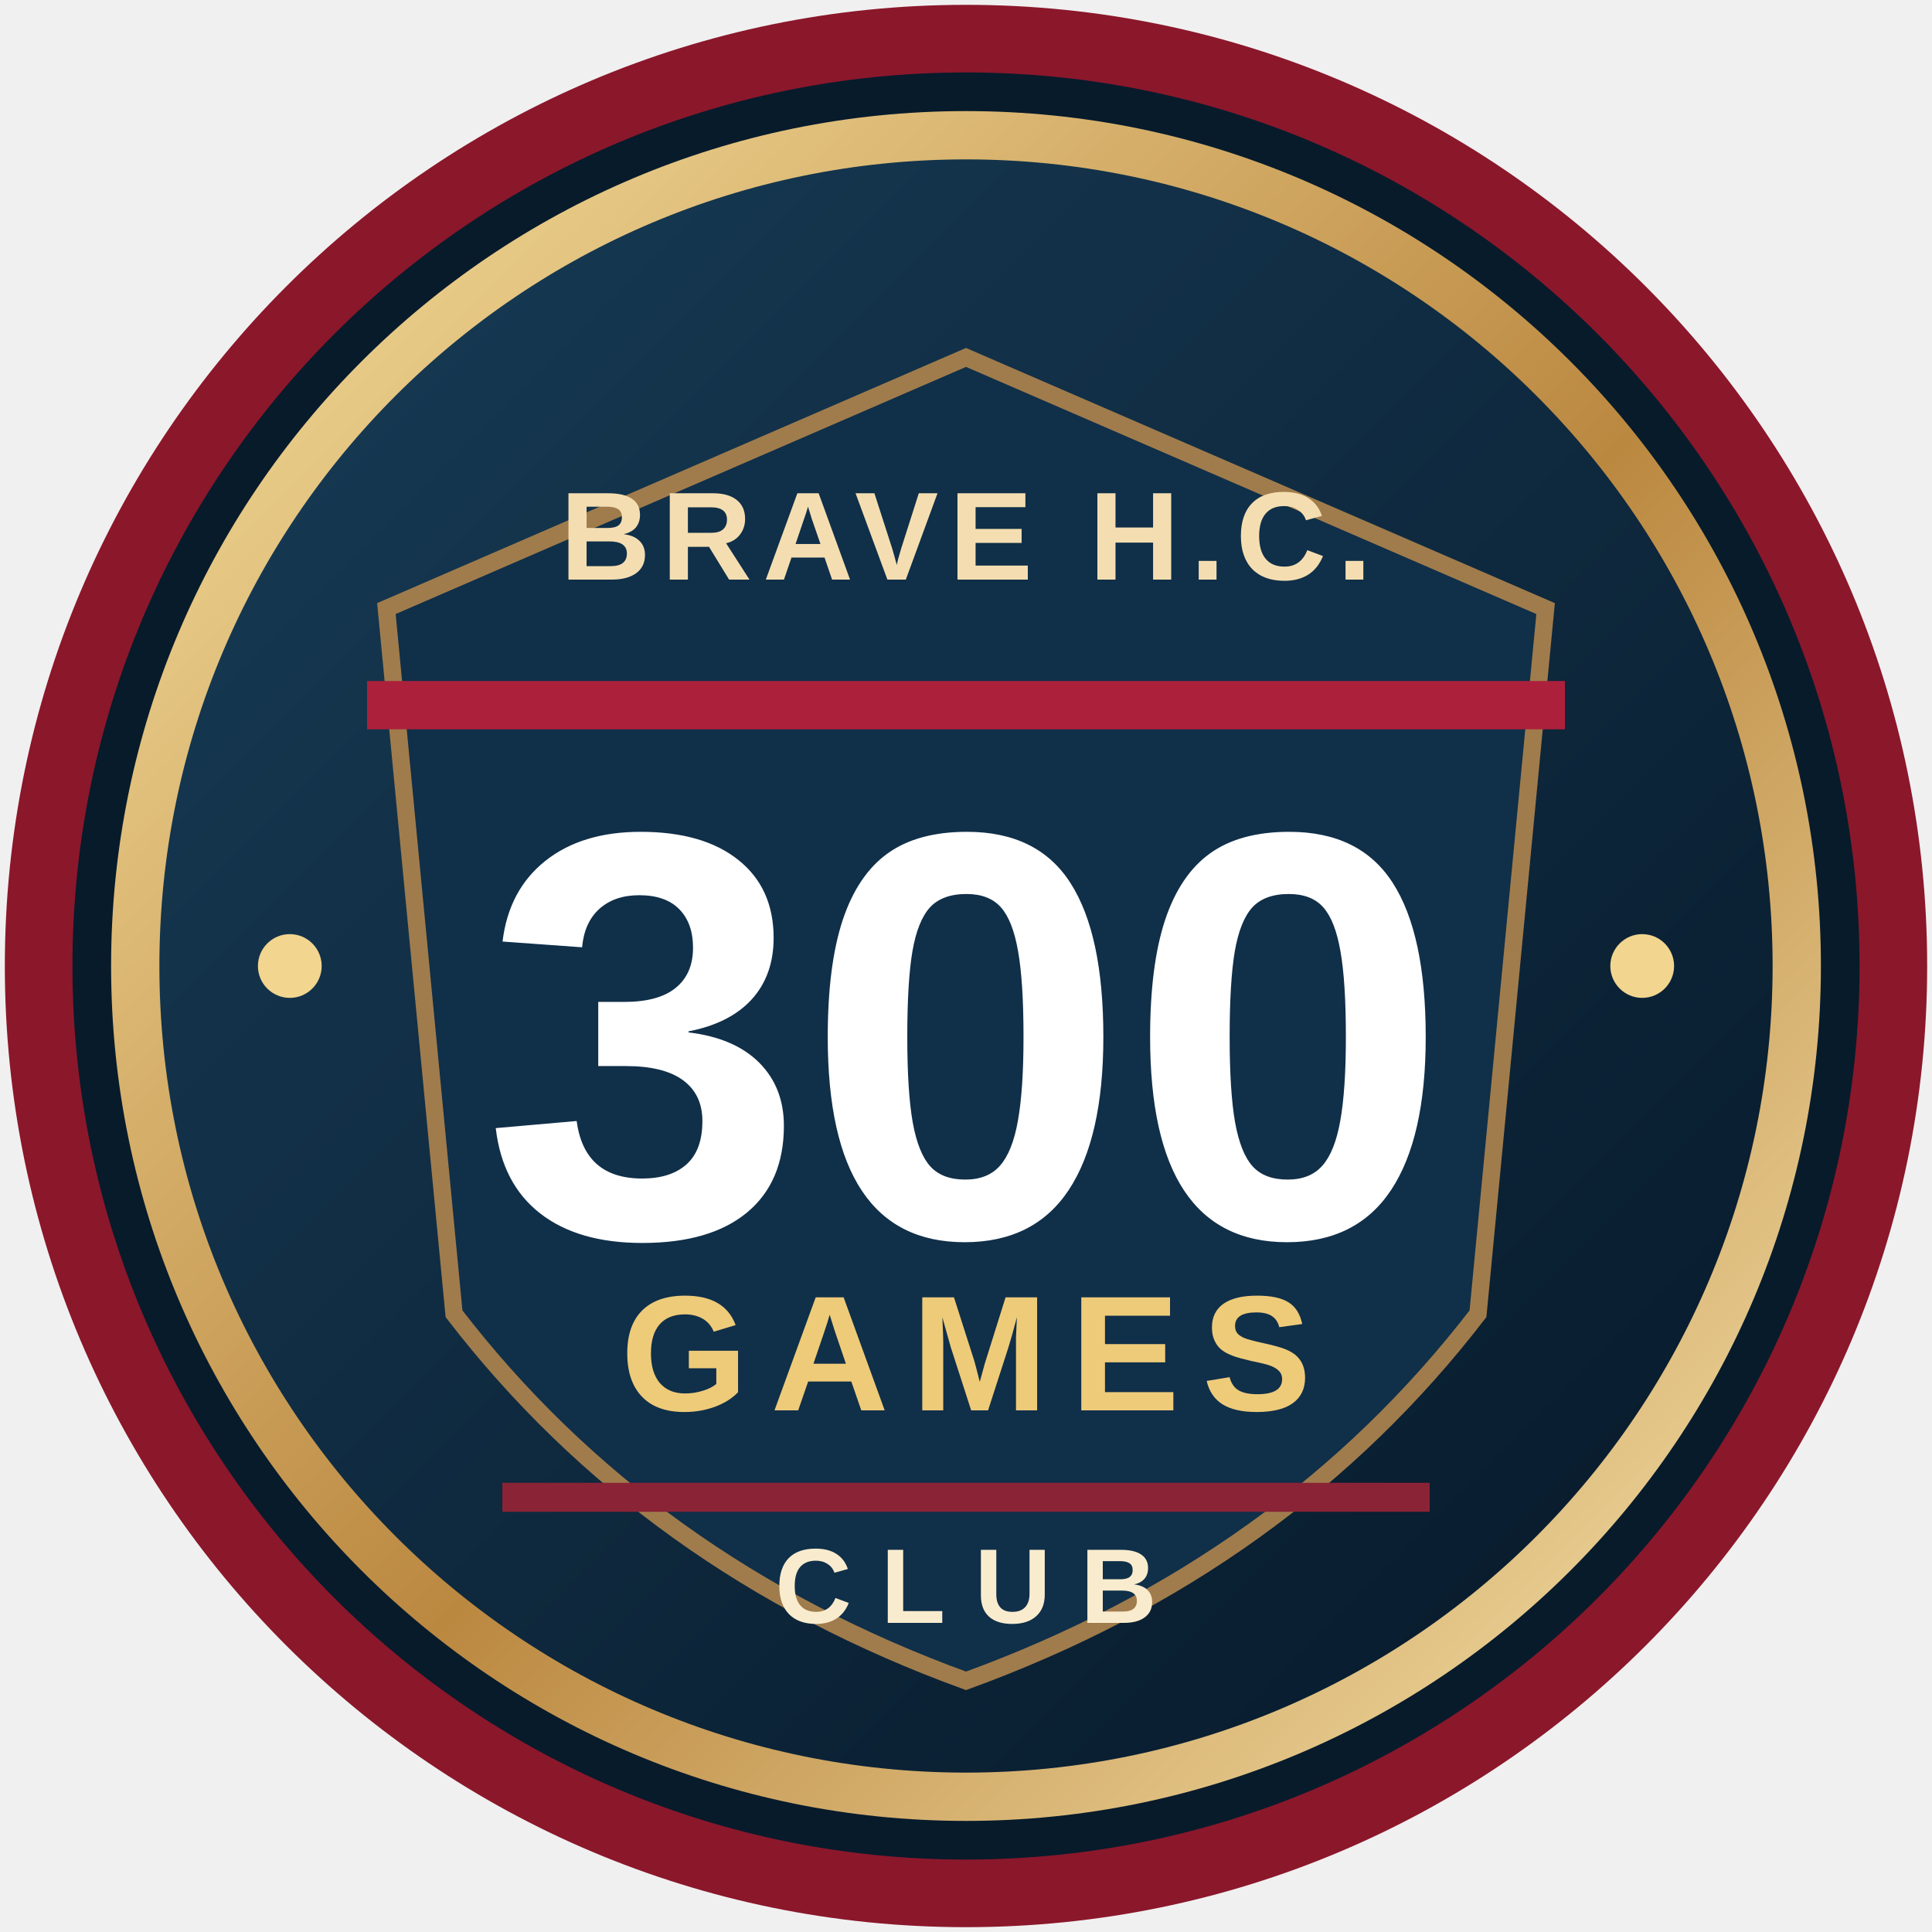
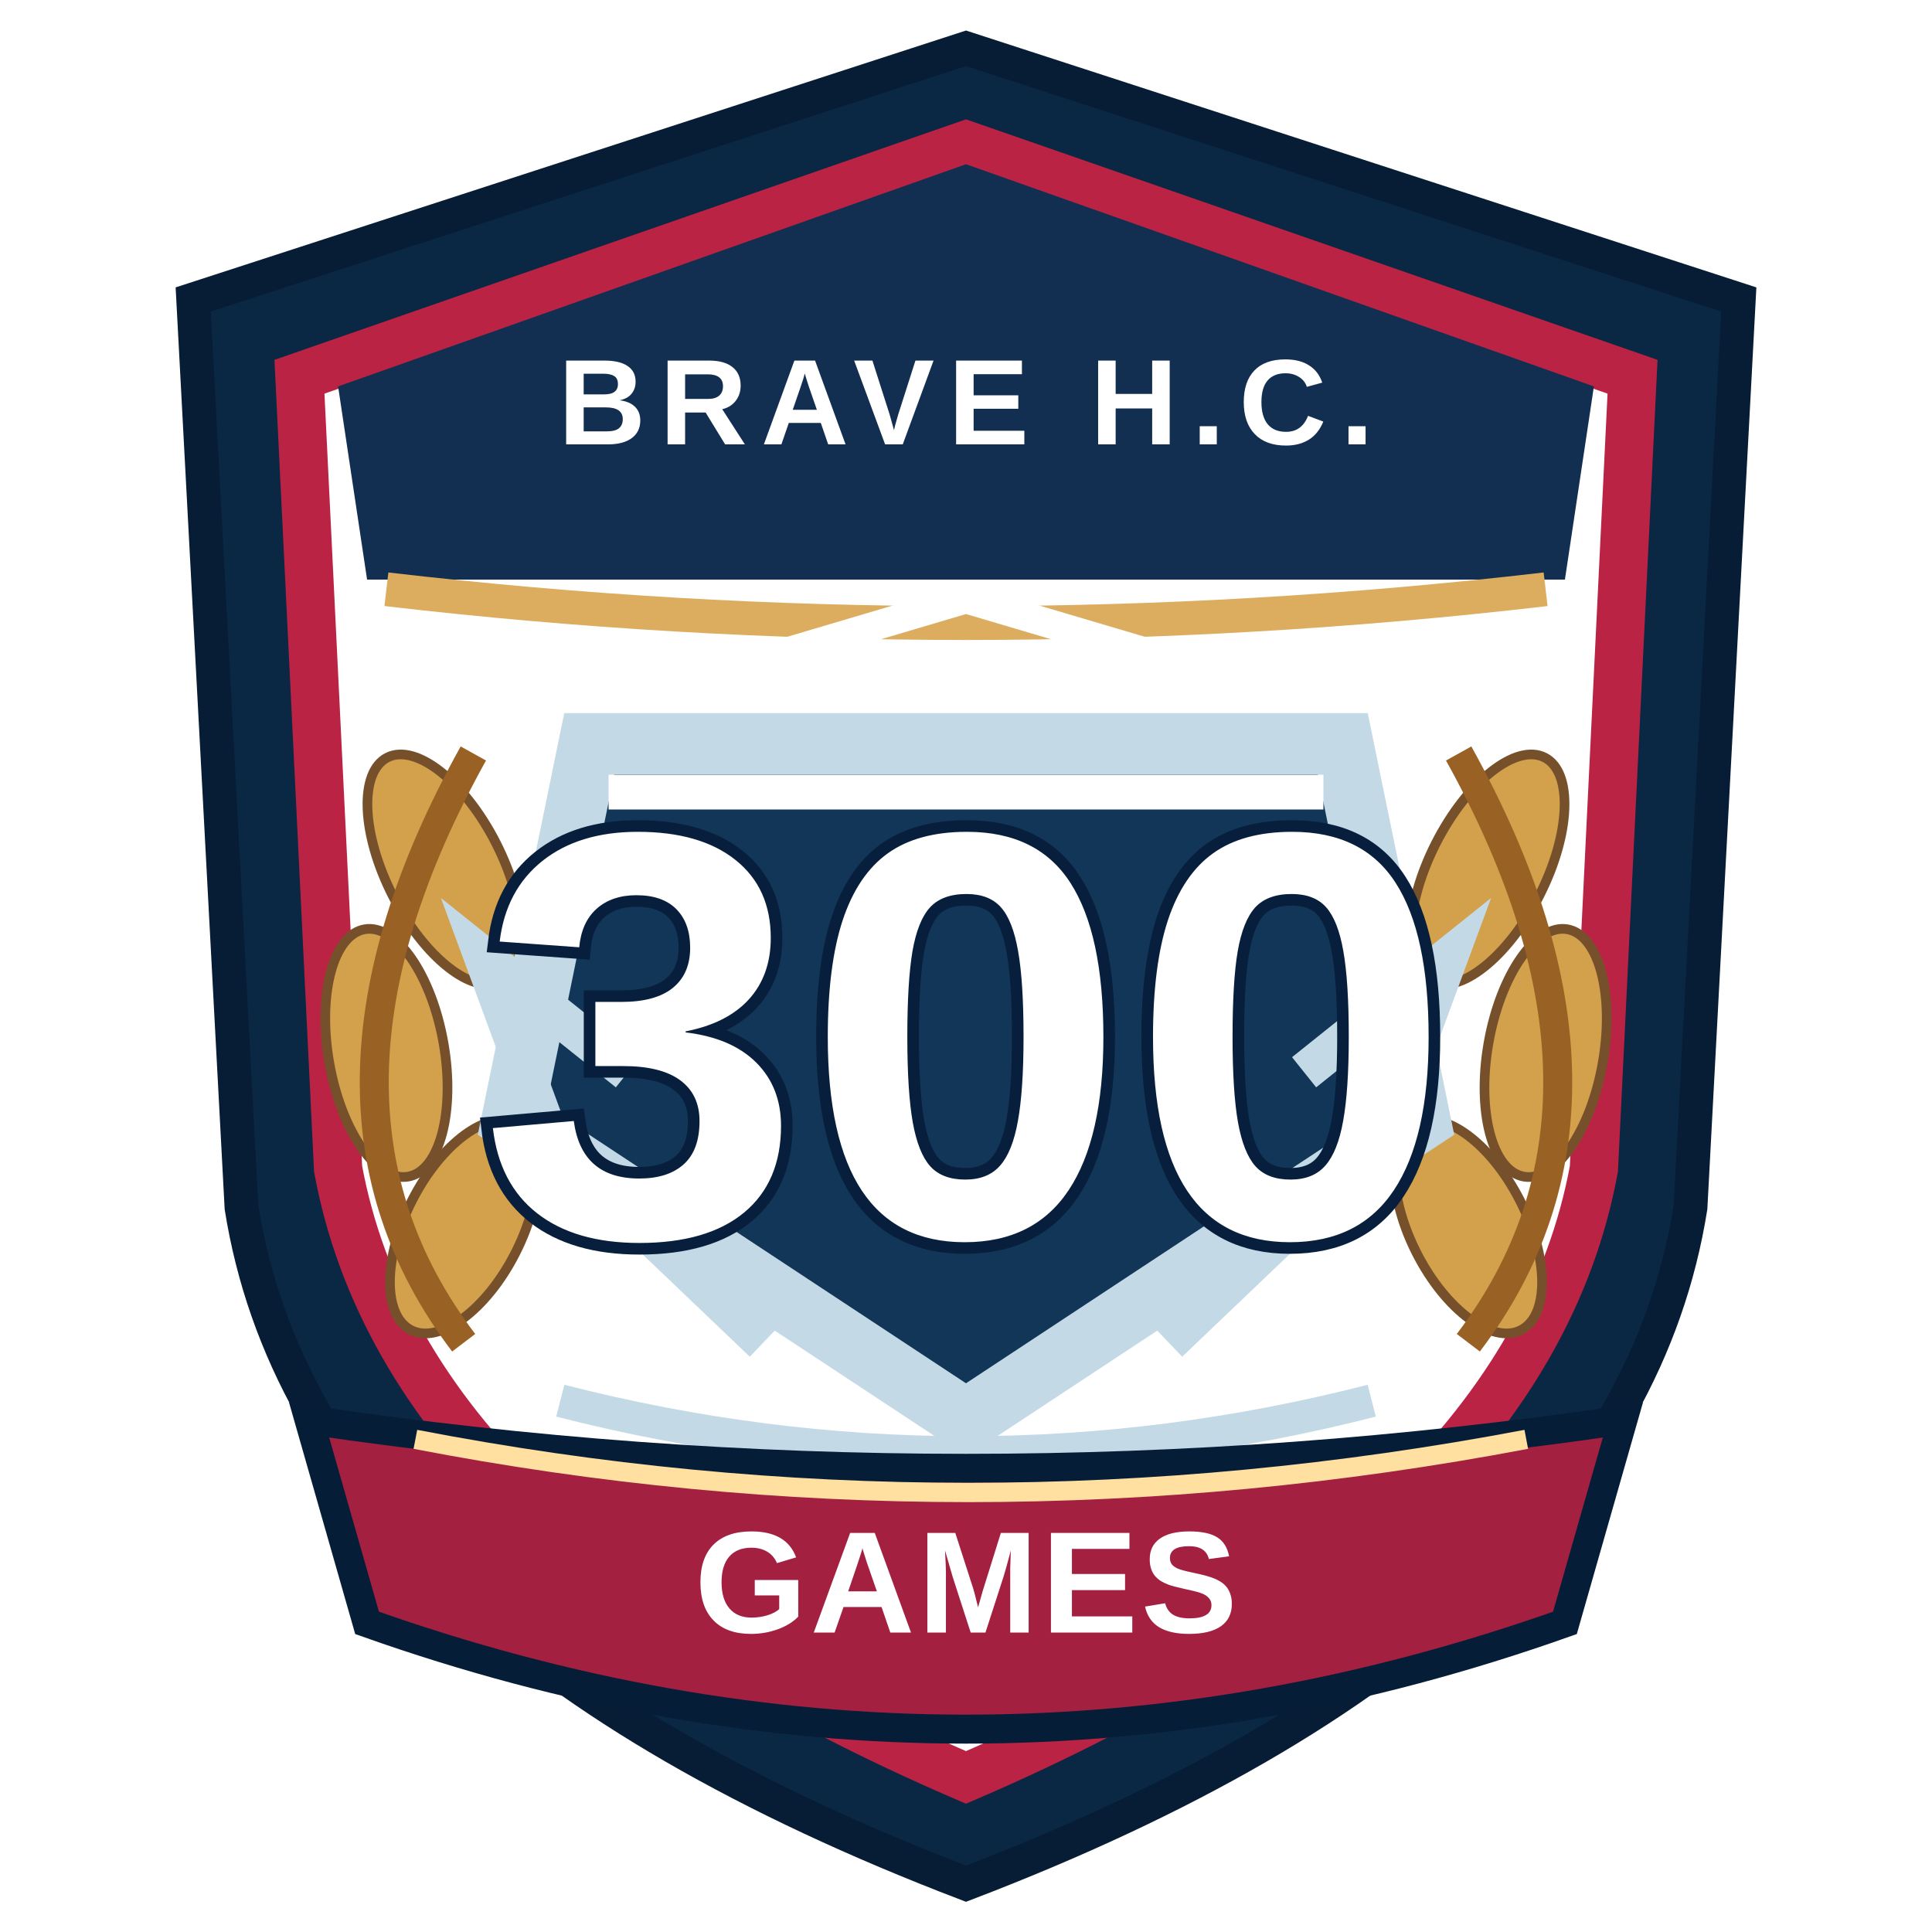
- <svg xmlns="http://www.w3.org/2000/svg" width="200" height="200" viewBox="0 0 200 200">
+ <svg xmlns="http://www.w3.org/2000/svg" viewBox="0 0 200 200" width="200" height="200">
  <defs>
-     <linearGradient id="badge" x1="0" y1="0" x2="1" y2="1">
-       <stop stop-color="#183d58" />
-       <stop offset="1" stop-color="#061727" />
+     <linearGradient id="silver" x1="0" x2="1">
+       <stop stop-color="#637f99" />
+       <stop offset=".24" stop-color="#f8ffff" />
+       <stop offset=".53" stop-color="#9babbb" />
+       <stop offset=".77" stop-color="#fff" />
+       <stop offset="1" stop-color="#50677c" />
    </linearGradient>
-     <linearGradient id="gold" x1="0" y1="0" x2="1" y2="1">
-       <stop stop-color="#f7e1a0" />
-       <stop offset=".54" stop-color="#bb8840" />
-       <stop offset="1" stop-color="#f8e5ad" />
+     <linearGradient id="gold" x1="0" x2="1">
+       <stop stop-color="#8a561f" />
+       <stop offset=".28" stop-color="#ffe4a2" />
+       <stop offset=".58" stop-color="#bd832d" />
+       <stop offset=".83" stop-color="#ffebae" />
+       <stop offset="1" stop-color="#805021" />
    </linearGradient>
  </defs>
-   <circle cx="100" cy="100" r="96" fill="#071b2b" stroke="#8b172b" stroke-width="7" />
-   <circle cx="100" cy="100" r="86" fill="url(#badge)" stroke="url(#gold)" stroke-width="5" />
-   <path d="M40 63 L100 37 L160 63 L153 136 Q133 162 100 174 Q67 162 47 136 Z" fill="#102f49" stroke="#a07c4c" stroke-width="1.8" />
-   <text x="100" y="60" fill="#f4deb1" font-size="13" font-family="Arial,sans-serif" font-weight="bold" letter-spacing="1.1" text-anchor="middle">BRAVE H.C.</text>
-   <path d="M38 73 H162" stroke="#ad203c" stroke-width="5" />
-   <text x="100" y="128" text-anchor="middle" font-family="Arial,sans-serif" font-size="60" font-weight="900" fill="#ffffff">300</text>
-   <text x="100" y="146" text-anchor="middle" font-family="Arial,sans-serif" font-size="17" letter-spacing="2.3" font-weight="bold" fill="#eecb79">GAMES</text>
-   <path d="M52 155 H148" stroke="#8b2336" stroke-width="3" />
-   <text x="100" y="168" text-anchor="middle" font-family="Arial,sans-serif" font-size="11" letter-spacing="3" font-weight="bold" fill="#f9ecce">CLUB</text>
-   <circle cx="30" cy="100" r="3.3" fill="#f2d58f" />
-   <circle cx="170" cy="100" r="3.3" fill="#f2d58f" />
+   <rect width="200" height="200" fill="#ffffff" />
+   <path d="M100 5 L180 31 L175 125 Q168 169 100 195 Q32 169 25 125 L20 31 Z" fill="#0a2744" stroke="#071c35" stroke-width="3.5" />
+   <path d="M100 15 L169 39 L165 121 Q158 159 100 184 Q42 159 35 121 L31 39 Z" fill="#ffffff" stroke="#bb2344" stroke-width="5" />
+   <path d="M35 40 L100 17 L165 40 L162 60 L38 60 Z" fill="#122f51" />
+   <text x="100" y="46" font-family="Arial,sans-serif" font-size="12.6" font-weight="900" letter-spacing="1.4" text-anchor="middle" fill="#fff">BRAVE H.C.</text>
+   <path d="M40 61 Q100 68 160 61" stroke="#dcac5f" stroke-width="3.5" fill="none" />
+   <g fill="#d3a04c" stroke="#76502b" stroke-width="1">
+     <ellipse cx="46" cy="90" rx="6" ry="13" transform="rotate(-27 46 90)" />
+     <ellipse cx="40" cy="109" rx="6" ry="13" transform="rotate(-10 40 109)" />
+     <ellipse cx="48" cy="127" rx="6" ry="12" transform="rotate(27 48 127)" />
+     <ellipse cx="154" cy="90" rx="6" ry="13" transform="rotate(27 154 90)" />
+     <ellipse cx="160" cy="109" rx="6" ry="13" transform="rotate(10 160 109)" />
+     <ellipse cx="152" cy="127" rx="6" ry="12" transform="rotate(-27 152 127)" />
+   </g>
+   <path d="M48 139 Q29 114 49 78 M152 139 Q171 114 151 78" stroke="#996123" stroke-width="3" fill="none" />
+   <path d="M61 77 L139 77 L147 116 L100 147 L53 116 Z" fill="#123657" stroke="#c3d9e6" stroke-width="6.35" />
+   <path d="M63 82 H137" stroke="#ffffff" stroke-width="3.6" />
+   <path d="M73 70 L100 62 L127 70" stroke="#ffffff" stroke-width="3" fill="none" />
+   <path d="M65 111 L50 99 L57 118 L79 139 M135 111 L150 99 L143 118 L121 139" fill="none" stroke="#c3d9e6" stroke-width="4" />
+   <text x="100" y="128" text-anchor="middle" font-family="Arial,sans-serif" font-size="60" font-weight="900" fill="#ffffff" stroke="#071f3c" stroke-width="2.4" paint-order="stroke" letter-spacing=".3">300</text>
+   <path d="M58 145 Q100 155.75 142 145" fill="none" stroke="#c3d9e6" stroke-width="3.4" />
+   <path d="M32 147 Q100 157 168 147 L162 168 Q100 190 38 168 Z" fill="#a42040" stroke="#061d38" stroke-width="3" />
+   <path d="M43 149 Q100 160 158 149" fill="none" stroke="#ffe0a0" stroke-width="2" />
+   <text x="100" y="169" text-anchor="middle" font-family="Arial,sans-serif" font-size="15" font-weight="900" fill="#fff" stroke="none" stroke-width="0" paint-order="stroke" letter-spacing=".3">GAMES</text>
</svg>
